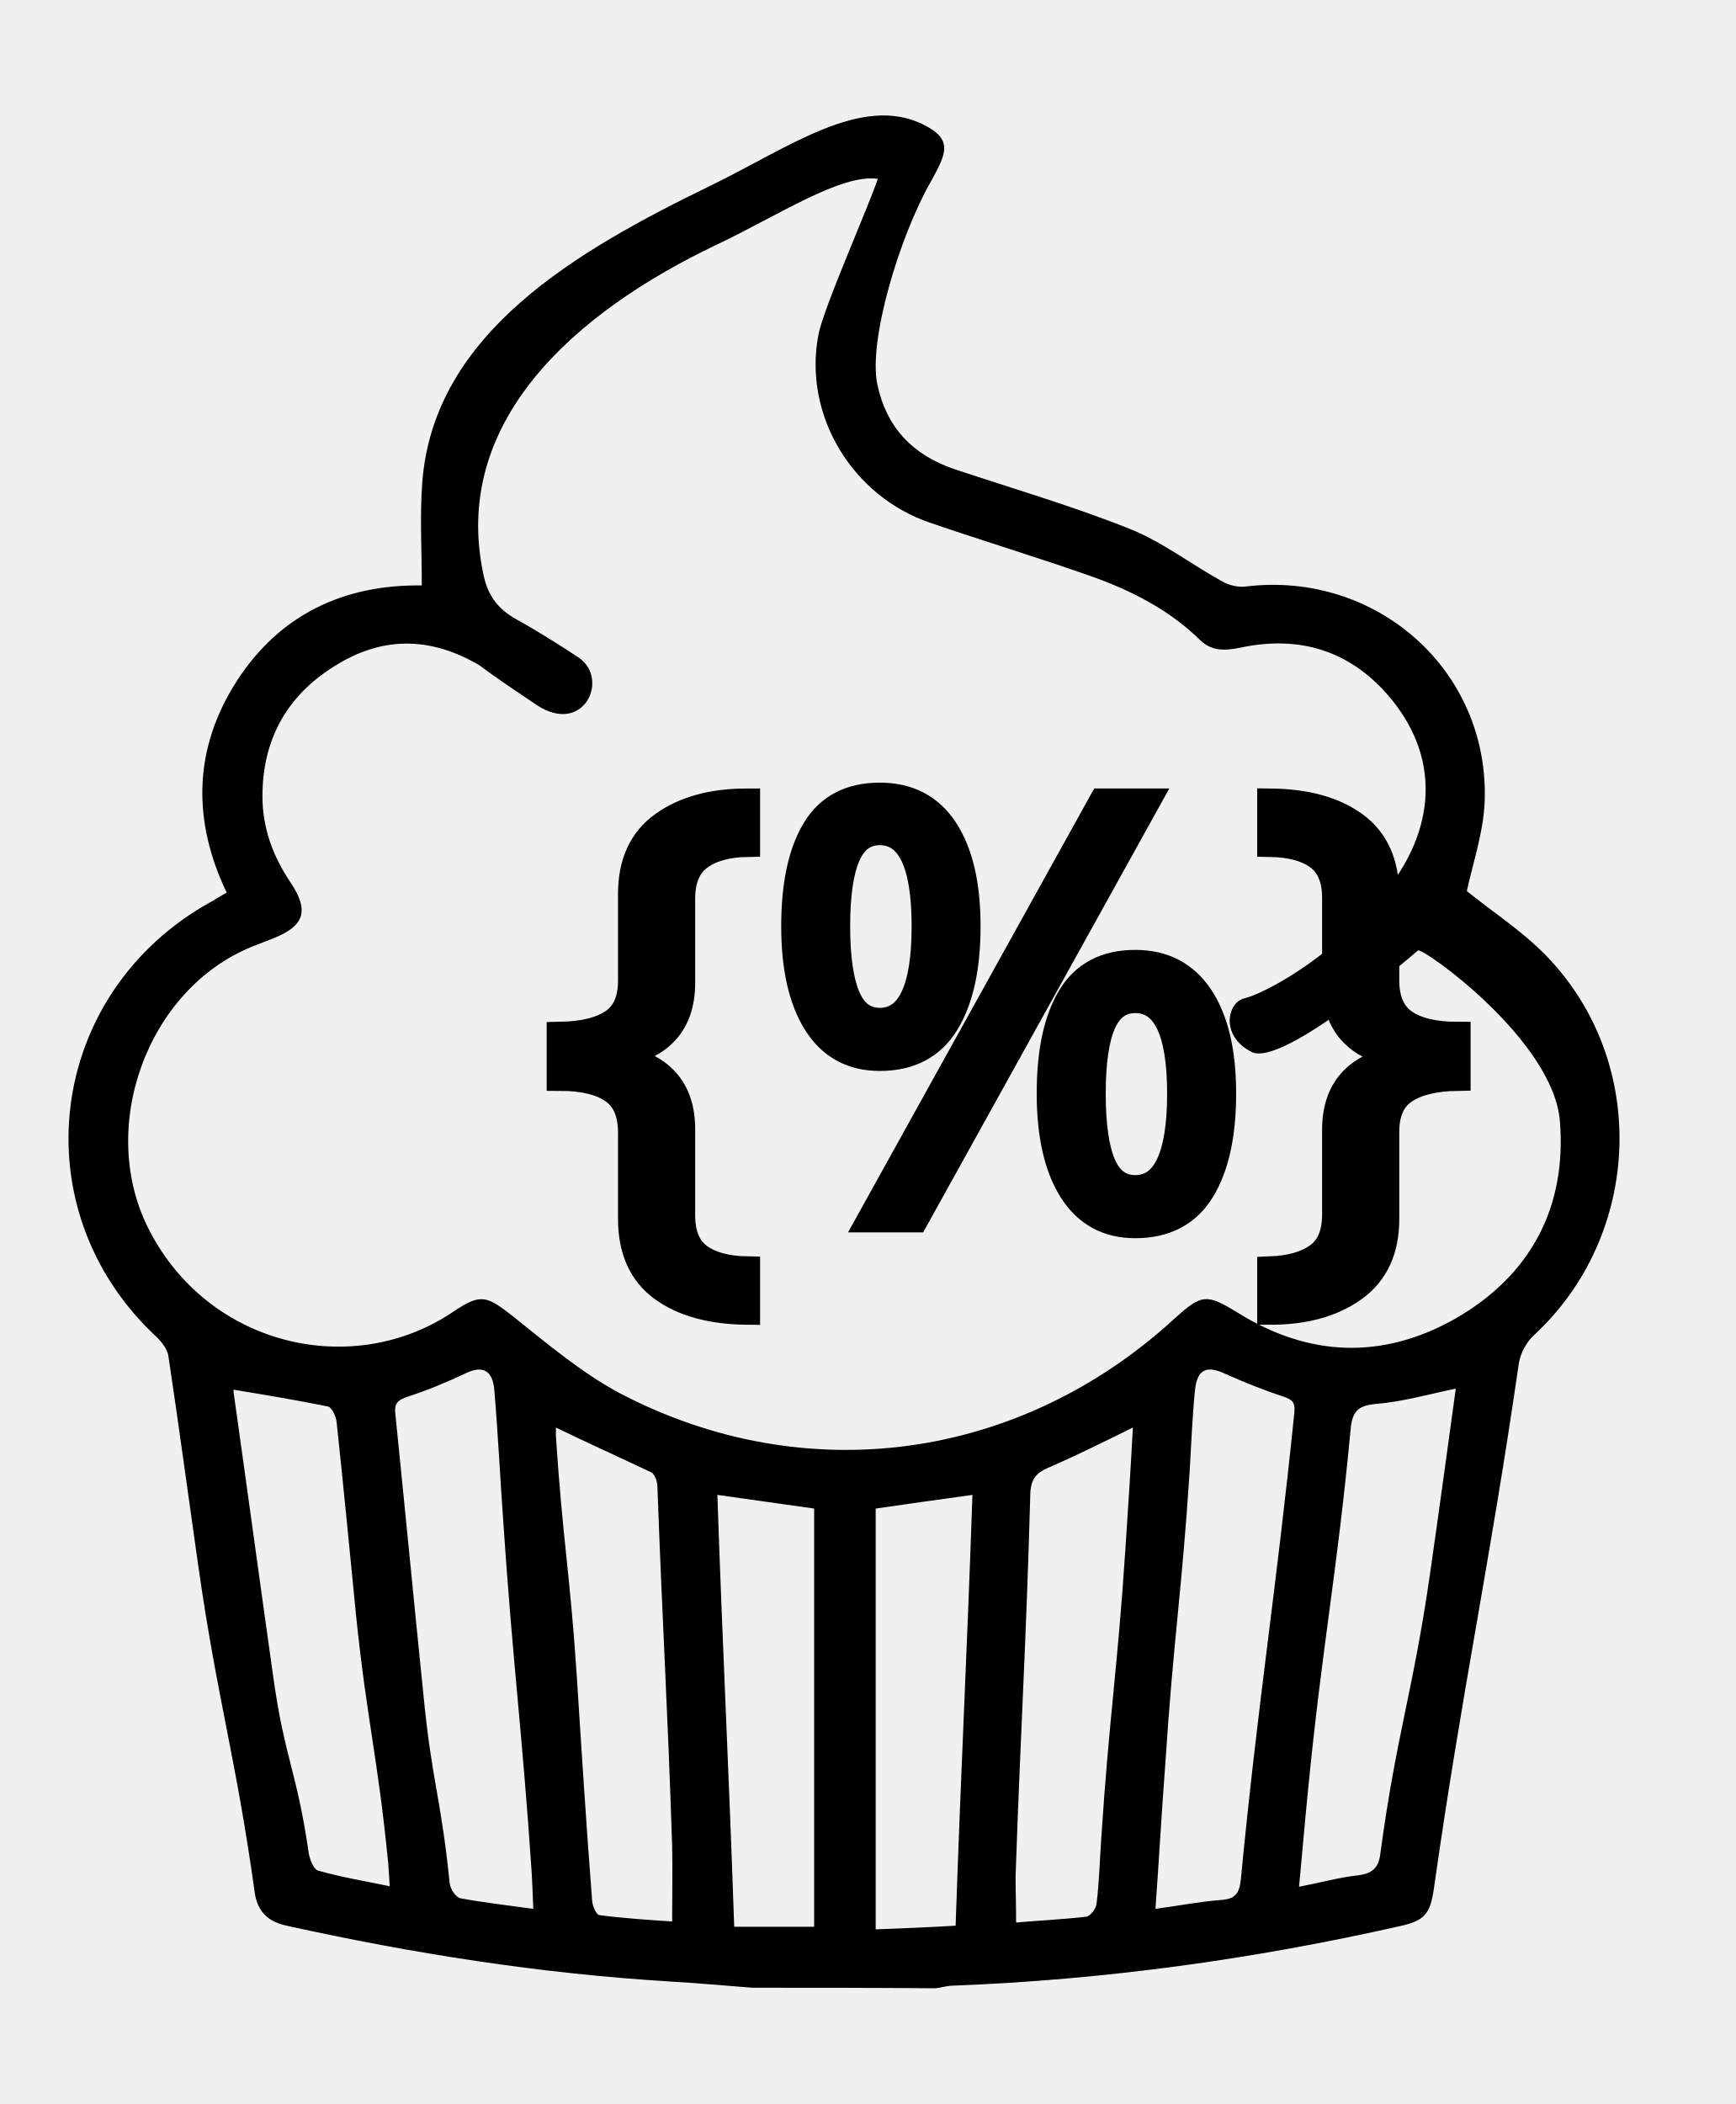
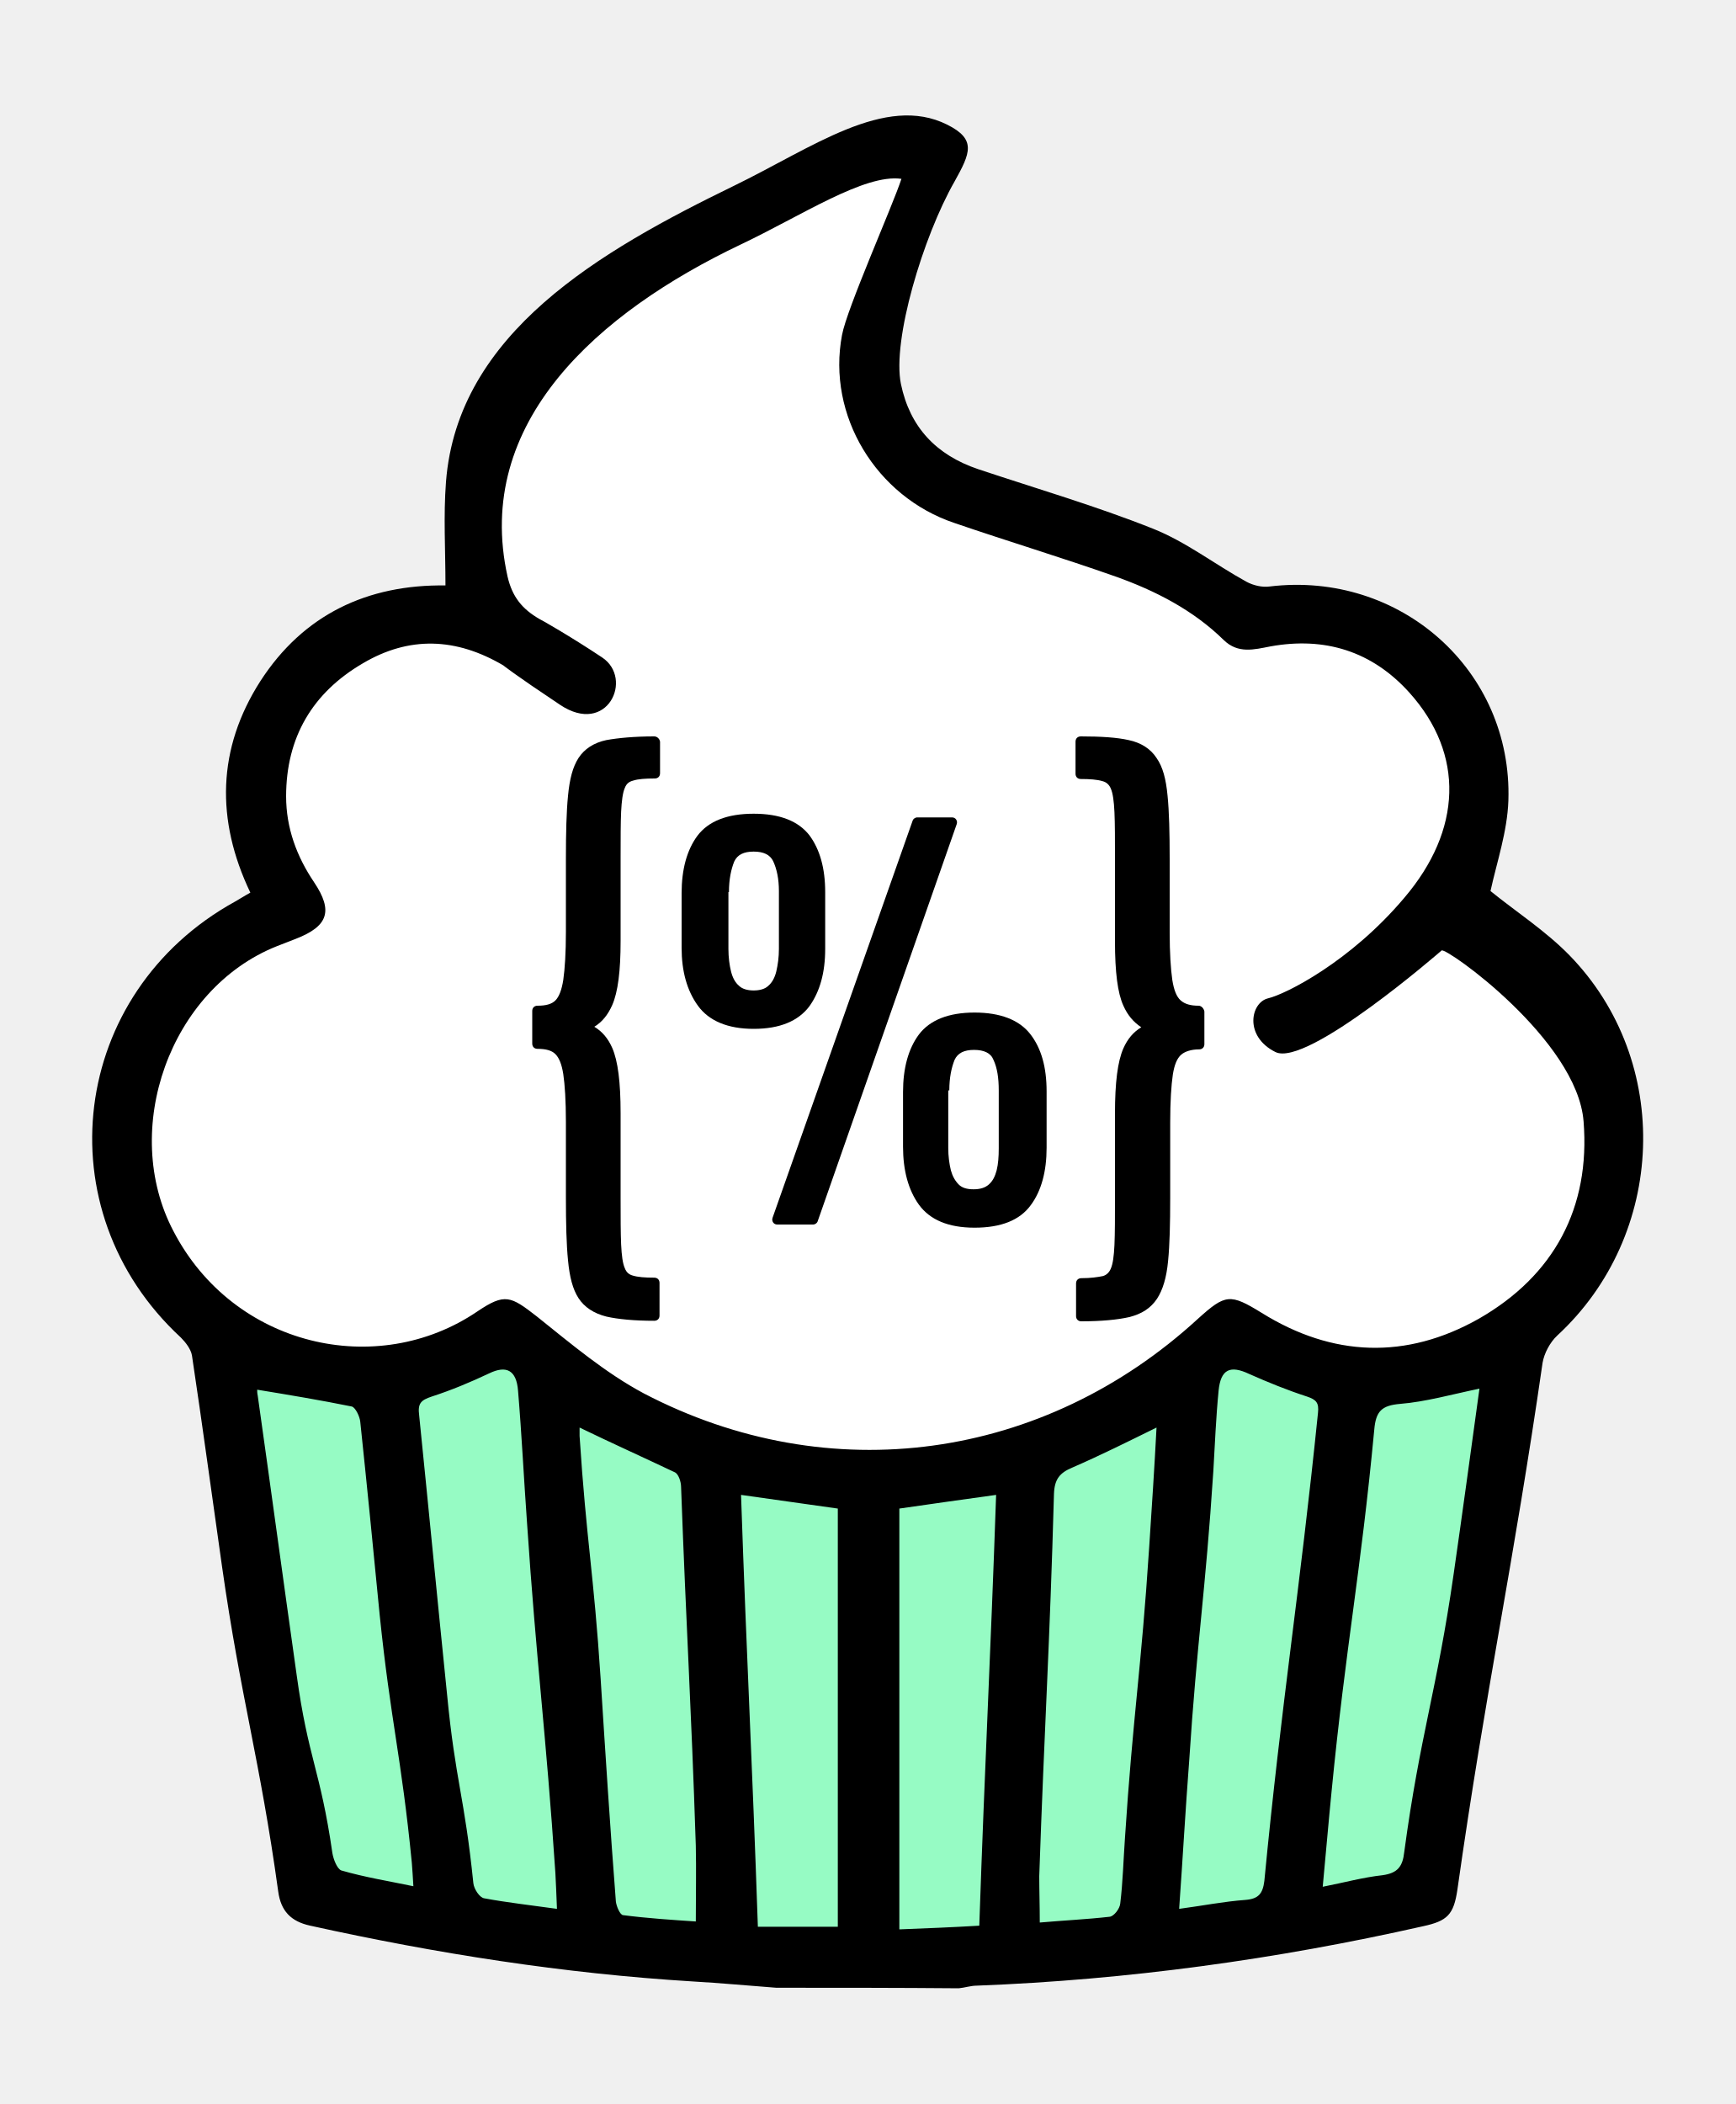
<svg xmlns="http://www.w3.org/2000/svg" version="1.1" id="Layer_1" x="0px" y="0px" viewBox="0 0 330 400" style="enable-background:new 0 0 330 400;" xml:space="preserve">
  <style type="text/css">
- 	.st0{stroke:#000000;stroke-width:5;stroke-miterlimit:10;}
- 	.st1{font-family:'JandaQuirkygirl';}
- 	.st2{font-size:111.181px;}
+ 	.st0{fill:#96FBC4;}
+ 	.st1{fill:#FFFFFF;}
</style>
+   <polygon class="st0" points="55,340 42.4,255.7 70,261.7 96,255.7 132.4,275.6 165.1,281.4 192.1,276.9 233.7,254.1 255.9,260.4   279.7,260.4 288.2,254.1 270.8,358.7 207.4,370.8 150.1,373.4 105.9,369.5 61.5,361.6 " />
+   <path class="st1" d="M114.5,125c6,4,1,15-8,9s-10.8-7.5-10.8-7.5c-9-5.3-17.9-5.6-26.7-0.4c-9.6,5.6-14.6,14.1-14.6,25.3  c0,6,2,11.4,5.3,16.3c3.7,5.5,2.7,8.4-3.5,10.8c-1.2,0.5-2.4,0.9-3.6,1.4C32.3,188,22.8,214.8,33,234.1  c11.4,21.9,38.7,28.2,57.8,15.2c5.2-3.5,6.3-2.9,11.3,1c6.5,5.2,13,10.7,20.3,14.6c35.4,18.5,76.1,12.7,105.4-14.2  c5.2-4.7,6.1-4.8,12.1-1.1c13.5,8.4,27.5,8.9,41.3,1.1c14.3-8.2,21.2-21.1,19.9-37.5c-1.2-15.5-26.2-33.2-27-32.5  c0,0-25.6,22.3-31.6,19.3s-4.7-9.4-1.4-10.2c3.4-0.8,15.7-7,25.9-19.1c11-12.9,11.5-27.3,1-39c-7.1-7.9-16.1-10.7-26.5-8.8  c-3.1,0.6-6.1,1.4-8.8-1.2c-5.8-5.7-13-9.4-20.6-12.1c-10.2-3.6-20.5-6.7-30.7-10.2c-14.8-5-24.2-20.4-21.3-35.7  c0.9-5,9.6-24.5,11.3-29.7c-7-1-19,7-30.6,12.5C113.7,59.4,90,80.3,96.5,109.6c0.9,3.9,2.8,6.2,6.1,8.1  C102.7,117.7,108.5,121,114.5,125z" />
  <g id="ULkYWe.tif">
    <g>
-       <path d="M143.1,377.9c-5.3-0.4-10.6-0.9-15.9-1.2c-24.5-1.5-48.7-5.3-72.7-10.6c-3.7-0.8-5.6-2.8-6.1-6.5    c-3.5-25.3-7.1-36.6-10.7-61.9c-1.9-13.3-3.7-26.7-5.7-40c-0.2-1.2-1.2-2.5-2.1-3.4c-26.3-24.3-21.1-65.6,10.3-82.9    c0.9-0.5,1.8-1.1,2.9-1.7c-6.6-13.8-6.3-27.4,1.9-40.2c8.2-12.7,20.4-18.4,35.2-18.2c0-6.8-0.4-13.2,0.1-19.7    c2.2-28.3,29.3-43.9,54.8-56.3c14.8-7.2,28.7-17.5,40.5-11.6c5.6,2.8,4.4,5.4,1.4,10.8C171,45,165.1,64.7,166.8,73    c1.7,8.2,6.7,13.5,14.7,16.2c11.1,3.7,22.4,7,33.2,11.3c6.3,2.5,11.8,6.8,17.8,10.1c1.3,0.7,3,1.1,4.4,0.9    c24.8-3,46.2,15.9,45.4,40.7c-0.2,5.9-2.2,11.7-3.4,17.2c4.8,3.9,10.4,7.5,15,12.2c19.7,20.2,18.4,53.2-2.3,72.3    c-1.4,1.3-2.5,3.4-2.8,5.2c-5.5,38.1-10.8,62.1-16.2,100.2c-0.7,4.7-1.9,5.9-6.5,6.9c-27.9,6.3-56.2,10.2-84.9,11.3    c-1.1,0-2.3,0.4-3.4,0.5C166.4,377.9,154.8,377.9,143.1,377.9z M110,125c6,4,1,15-8,9s-10.8-7.5-10.8-7.5    c-9-5.3-17.9-5.6-26.7-0.4c-9.6,5.6-14.6,14.1-14.6,25.3c0,6,2,11.4,5.3,16.3c3.7,5.5,2.7,8.4-3.5,10.8c-1.2,0.5-2.4,0.9-3.6,1.4    c-20.3,8.1-29.8,34.9-19.6,54.2c11.4,21.9,38.7,28.2,57.8,15.2c5.2-3.5,6.3-2.9,11.3,1c6.5,5.2,13,10.7,20.3,14.6    c35.4,18.5,76.1,12.7,105.4-14.2c5.2-4.7,6.1-4.8,12.1-1.1c13.5,8.4,27.5,8.9,41.3,1.1c14.3-8.2,21.2-21.1,19.9-37.5    c-1.2-15.5-26.2-33.2-27-32.5c0,0-25.6,22.3-31.6,19.3s-4.7-9.4-1.4-10.2c3.4-0.8,15.7-7,25.9-19.1c11-12.9,11.5-27.3,1-39    c-7.1-7.9-16.1-10.7-26.5-8.8c-3.1,0.6-6.1,1.4-8.8-1.2c-5.8-5.7-13-9.4-20.6-12.1c-10.2-3.6-20.5-6.7-30.7-10.2    c-14.8-5-24.2-20.4-21.3-35.7c0.9-5,9.6-24.5,11.3-29.7c-7-1-19,7-30.6,12.5c-27.1,12.9-50.8,33.8-44.3,63.1    c0.9,3.9,2.8,6.2,6.1,8.1C98.2,117.7,104,121,110,125z M101.4,362.9c-0.1-2.7-0.2-4.8-0.3-6.8c-1.8-26.9-3.6-39.8-5.4-66.7    c-0.6-8.3-1-16.7-1.7-25c-0.3-3.9-2.2-4.9-5.5-3.3c-3.6,1.7-7.2,3.2-10.9,4.4c-2.1,0.7-2.7,1.3-2.4,3.6c1.8,17.7,3.5,35.4,5.3,53    c1.6,16.6,3.3,19.3,5,35.9c0.1,1.1,1.2,2.8,2.1,2.9C91.9,361.7,96.4,362.2,101.4,362.9z M219.7,362.9c4.5-0.6,8.5-1.4,12.6-1.7    c2.5-0.2,3.3-1.2,3.6-3.6c3.3-34.3,6.7-54.7,10.2-89c0.2-1.9-0.3-2.5-2.1-3.1c-3.7-1.2-7.4-2.7-11-4.3c-3.6-1.7-5.4-0.9-5.8,3.2    c-0.5,5.1-0.7,10.2-1,15.3c-1.5,23.1-3.1,32.1-4.6,55.2C220.9,344,220.4,353.1,219.7,362.9z M74.1,358.6c-0.1-1.8-0.2-3.2-0.3-4.5    c-2-20.3-4-26.7-6.1-47c-1.2-12.3-2.4-24.5-3.7-36.8c-0.1-1-0.9-2.7-1.6-2.9c-5.9-1.2-11.9-2.2-18-3.2c0,0.2,0,0.7,0.1,1.1    c2.5,17.7,4.9,35.4,7.4,53.1c2.2,16,4.5,18,6.8,33.9c0.2,1.2,0.9,3,1.7,3.3C64.9,356.9,69.3,357.6,74.1,358.6z M105.7,271.4    c0,0.7,0,1.2,0,1.6c1.3,20,2.7,26.1,4,46.1c0.9,14.1,1.8,28.3,2.9,42.4c0.1,0.9,0.8,2.6,1.4,2.6c4.7,0.6,9.3,0.9,13.8,1.2    c0-5.2,0.1-9.8,0-14.4c-0.9-27.4-1.8-40.8-2.8-68.2c0-1-0.5-2.5-1.2-2.8C117.9,277.1,111.9,274.4,105.7,271.4z M193.2,365.5    c4.5-0.4,8.9-0.6,13.3-1.1c0.8-0.1,1.9-1.5,2-2.5c0.5-4.1,0.6-8.3,0.9-12.5c1.5-23.1,3.1-32.1,4.6-55.2c0.5-7.6,1-15.1,1.4-22.8    c-5.5,2.7-10.7,5.3-16,7.6c-2.4,1-3.4,2.2-3.5,5c-0.8,28.9-1.8,43.8-2.8,72.7C193.1,359.4,193.2,362.2,193.2,365.5z M276.8,264    c-5.3,1.1-10.2,2.5-15.1,2.9c-3.5,0.3-4.6,1.4-4.9,4.9c-2.6,27.5-5.4,41-8.1,68.6c-0.6,6-1.1,12-1.7,18.3    c4.1-0.8,7.7-1.8,11.4-2.2c2.8-0.4,3.8-1.6,4.1-4.4c3-22.3,6.2-30.6,9.4-52.9C273.6,287.4,275.2,275.6,276.8,264z M154.8,366.3    c0-31.2,0-48.3,0-79.5c-6.2-0.9-12.2-1.7-18.4-2.6c1.1,32.2,2.1,49.9,3.2,82.1C144.8,366.3,149.6,366.3,154.8,366.3z M166.5,286.8    c0,31.4,0,48.6,0,80c5.2-0.2,10.1-0.4,15.2-0.7c1.1-32.2,2.1-50,3.2-81.9C178.5,285.1,172.6,285.9,166.5,286.8z" />
+       <path d="M147.6,377.9c-5.3-0.4-10.6-0.9-15.9-1.2c-24.5-1.5-48.7-5.3-72.7-10.6c-3.7-0.8-5.6-2.8-6.1-6.5    c-3.5-25.3-7.1-36.6-10.7-61.9c-1.9-13.3-3.7-26.7-5.7-40c-0.2-1.2-1.2-2.5-2.1-3.4C8.1,230,13.3,188.7,44.7,171.4    c0.9-0.5,1.8-1.1,2.9-1.7c-6.6-13.8-6.3-27.4,1.9-40.2c8.2-12.7,20.4-18.4,35.2-18.2c0-6.8-0.4-13.2,0.1-19.7    c2.2-28.3,29.3-43.9,54.8-56.3c14.8-7.2,28.7-17.5,40.5-11.6c5.6,2.8,4.4,5.4,1.4,10.8c-6,10.5-11.9,30.2-10.2,38.5    c1.7,8.2,6.7,13.5,14.7,16.2c11.1,3.7,22.4,7,33.2,11.3c6.3,2.5,11.8,6.8,17.8,10.1c1.3,0.7,3,1.1,4.4,0.9    c24.8-3,46.2,15.9,45.4,40.7c-0.2,5.9-2.2,11.7-3.4,17.2c4.8,3.9,10.4,7.5,15,12.2c19.7,20.2,18.4,53.2-2.3,72.3    c-1.4,1.3-2.5,3.4-2.8,5.2c-5.5,38.1-10.8,62.1-16.2,100.2c-0.7,4.7-1.9,5.9-6.5,6.9c-27.9,6.3-56.2,10.2-84.9,11.3    c-1.1,0-2.3,0.4-3.4,0.5C170.9,377.9,159.3,377.9,147.6,377.9z M114.5,125c6,4,1,15-8,9s-10.8-7.5-10.8-7.5    c-9-5.3-17.9-5.6-26.7-0.4c-9.6,5.6-14.6,14.1-14.6,25.3c0,6,2,11.4,5.3,16.3c3.7,5.5,2.7,8.4-3.5,10.8c-1.2,0.5-2.4,0.9-3.6,1.4    C32.3,188,22.8,214.8,33,234.1c11.4,21.9,38.7,28.2,57.8,15.2c5.2-3.5,6.3-2.9,11.3,1c6.5,5.2,13,10.7,20.3,14.6    c35.4,18.5,76.1,12.7,105.4-14.2c5.2-4.7,6.1-4.8,12.1-1.1c13.5,8.4,27.5,8.9,41.3,1.1c14.3-8.2,21.2-21.1,19.9-37.5    c-1.2-15.5-26.2-33.2-27-32.5c0,0-25.6,22.3-31.6,19.3s-4.7-9.4-1.4-10.2c3.4-0.8,15.7-7,25.9-19.1c11-12.9,11.5-27.3,1-39    c-7.1-7.9-16.1-10.7-26.5-8.8c-3.1,0.6-6.1,1.4-8.8-1.2c-5.8-5.7-13-9.4-20.6-12.1c-10.2-3.6-20.5-6.7-30.7-10.2    c-14.8-5-24.2-20.4-21.3-35.7c0.9-5,9.6-24.5,11.3-29.7c-7-1-19,7-30.6,12.5C113.7,59.4,90,80.3,96.5,109.6    c0.9,3.9,2.8,6.2,6.1,8.1C102.7,117.7,108.5,121,114.5,125z M105.9,362.9c-0.1-2.7-0.2-4.8-0.3-6.8c-1.8-26.9-3.6-39.8-5.4-66.7    c-0.6-8.3-1-16.7-1.7-25c-0.3-3.9-2.2-4.9-5.5-3.3c-3.6,1.7-7.2,3.2-10.9,4.4c-2.1,0.7-2.7,1.3-2.4,3.6c1.8,17.7,3.5,35.4,5.3,53    c1.6,16.6,3.3,19.3,5,35.9c0.1,1.1,1.2,2.8,2.1,2.9C96.4,361.7,100.9,362.2,105.9,362.9z M224.2,362.9c4.5-0.6,8.5-1.4,12.6-1.7    c2.5-0.2,3.3-1.2,3.6-3.6c3.3-34.3,6.7-54.7,10.2-89c0.2-1.9-0.3-2.5-2.1-3.1c-3.7-1.2-7.4-2.7-11-4.3c-3.6-1.7-5.4-0.9-5.8,3.2    c-0.5,5.1-0.7,10.2-1,15.3c-1.5,23.1-3.1,32.1-4.6,55.2C225.4,344,224.9,353.1,224.2,362.9z M78.6,358.6c-0.1-1.8-0.2-3.2-0.3-4.5    c-2-20.3-4-26.7-6.1-47c-1.2-12.3-2.4-24.5-3.7-36.8c-0.1-1-0.9-2.7-1.6-2.9c-5.9-1.2-11.9-2.2-18-3.2c0,0.2,0,0.7,0.1,1.1    c2.5,17.7,4.9,35.4,7.4,53.1c2.2,16,4.5,18,6.8,33.9c0.2,1.2,0.9,3,1.7,3.3C69.4,356.9,73.8,357.6,78.6,358.6z M110.2,271.4    c0,0.7,0,1.2,0,1.6c1.3,20,2.7,26.1,4,46.1c0.9,14.1,1.8,28.3,2.9,42.4c0.1,0.9,0.8,2.6,1.4,2.6c4.7,0.6,9.3,0.9,13.8,1.2    c0-5.2,0.1-9.8,0-14.4c-0.9-27.4-1.8-40.8-2.8-68.2c0-1-0.5-2.5-1.2-2.8C122.4,277.1,116.4,274.4,110.2,271.4z M197.7,365.5    c4.5-0.4,8.9-0.6,13.3-1.1c0.8-0.1,1.9-1.5,2-2.5c0.5-4.1,0.6-8.3,0.9-12.5c1.5-23.1,3.1-32.1,4.6-55.2c0.5-7.6,1-15.1,1.4-22.8    c-5.5,2.7-10.7,5.3-16,7.6c-2.4,1-3.4,2.2-3.5,5c-0.8,28.9-1.8,43.8-2.8,72.7C197.6,359.4,197.7,362.2,197.7,365.5z M281.3,264    c-5.3,1.1-10.2,2.5-15.1,2.9c-3.5,0.3-4.6,1.4-4.9,4.9c-2.6,27.5-5.4,41-8.1,68.6c-0.6,6-1.1,12-1.7,18.3    c4.1-0.8,7.7-1.8,11.4-2.2c2.8-0.4,3.8-1.6,4.1-4.4c3-22.3,6.2-30.6,9.4-52.9C278.1,287.4,279.7,275.6,281.3,264z M159.3,366.3    c0-31.2,0-48.3,0-79.5c-6.2-0.9-12.2-1.7-18.4-2.6c1.1,32.2,2.1,49.9,3.2,82.1C149.3,366.3,154.1,366.3,159.3,366.3z M171,286.8    c0,31.4,0,48.6,0,80c5.2-0.2,10.1-0.4,15.2-0.7c1.1-32.2,2.1-50,3.2-81.9C183,285.1,177.1,285.9,171,286.8z" />
    </g>
  </g>
-   <text transform="matrix(1 0 0 1 103.335 231.792)" class="st0 st1 st2">{%}</text>
+   <g>
+     <path d="M124.4,140c-3.8,0-6.9,0.3-9.1,0.7c-2.4,0.5-4.2,1.7-5.3,3.4c-1.1,1.7-1.7,4-2,7.2c-0.3,3-0.4,7-0.4,12v13.9   c0,3.9-0.2,7-0.5,9.1c-0.3,1.9-0.8,3.2-1.5,3.9c-0.7,0.7-1.8,1-3.4,1c-0.6,0-1,0.4-1,1v6.2c0,0.6,0.4,1,1,1c1.6,0,2.7,0.3,3.4,1   c0.7,0.7,1.2,1.9,1.5,3.8c0.3,2,0.5,5.1,0.5,9.1v14.3c0,5,0.1,9,0.4,12c0.3,3.2,0.9,5.5,2,7.2c1.1,1.7,2.9,2.9,5.3,3.5   c2.2,0.5,5.3,0.8,9.1,0.8c0.6,0,1-0.4,1-1v-6.2c0-0.6-0.4-1-1-1c-1.8,0-3.1-0.1-4.1-0.4c-0.7-0.2-1.2-0.6-1.5-1.4   c-0.4-0.9-0.6-2.4-0.7-4.5c-0.1-2.2-0.1-5.2-0.1-9v-16c0-5.8-0.5-9.9-1.6-12.4c-0.8-1.8-1.9-3.1-3.4-4c1.5-0.9,2.6-2.3,3.4-4.1   c1.1-2.5,1.6-6.5,1.6-12.2v-15.7c0-3.8,0-6.8,0.1-8.9c0.1-2,0.3-3.6,0.7-4.5c0.3-0.8,0.8-1.2,1.6-1.4c0.9-0.3,2.3-0.4,4.1-0.4   c0.6,0,1-0.4,1-1V141C125.4,140.4,124.9,140,124.4,140z" />
+     <path d="M153.9,191.3c2-2.8,3-6.4,3-10.9v-10.8c0-4.5-1-8.1-3-10.8c-2.1-2.7-5.6-4.1-10.6-4.1c-5,0-8.6,1.4-10.7,4.2   c-2,2.7-3,6.4-3,10.9v10.4c0,4.4,1,8.1,3.1,11c2.1,2.9,5.7,4.4,10.6,4.4C148.3,195.6,151.8,194.1,153.9,191.3z M138.6,169.6   c0-2.4,0.4-4.3,1-5.8c0.6-1.3,1.8-1.9,3.7-1.9c1.9,0,3.1,0.6,3.7,1.8c0.7,1.5,1.1,3.4,1.1,5.7v11c0,1.6-0.2,3-0.5,4.3   c-0.3,1.2-0.8,2.1-1.5,2.7c-0.6,0.6-1.6,0.9-2.8,0.9s-2.2-0.3-2.8-0.9c-0.7-0.6-1.2-1.5-1.5-2.7c-0.3-1.2-0.5-2.7-0.5-4.3V169.6z" />
+     <path d="M185.3,192.5c-4.9,0-8.5,1.4-10.6,4.2c-2,2.7-3,6.4-3,10.9V218c0,4.5,1,8.2,3,11c2.1,2.9,5.6,4.4,10.6,4.4   c5,0,8.6-1.4,10.7-4.3c2-2.7,3-6.4,3-10.9v-10.7c0-4.6-1-8.2-3.1-10.9C193.8,193.9,190.2,192.5,185.3,192.5z M180.5,207.3   c0-2.4,0.4-4.3,1-5.8c0.6-1.3,1.8-1.9,3.7-1.9c1.9,0,3.2,0.6,3.7,1.9c0.7,1.5,1,3.4,1,5.8v11c0,1.6-0.1,3-0.4,4.2   c-0.3,1.1-0.7,2-1.5,2.7c-0.7,0.6-1.6,0.9-2.9,0.9c-1.3,0-2.2-0.3-2.8-0.9c-0.7-0.7-1.2-1.6-1.5-2.7c-0.3-1.2-0.5-2.7-0.5-4.2   V207.3z" />
+     <path d="M181.8,155.8c-0.2-0.3-0.5-0.4-0.8-0.4h-6.6c-0.4,0-0.8,0.3-0.9,0.7l-26.6,75.4c-0.1,0.3-0.1,0.6,0.1,0.9   c0.2,0.3,0.5,0.4,0.8,0.4h6.8c0.4,0,0.8-0.3,0.9-0.7l26.4-75.4C182,156.4,182,156.1,181.8,155.8z" />
+     <path d="M227.9,191.2c-1.5,0-2.6-0.3-3.4-1c-0.8-0.7-1.3-2-1.6-3.9c-0.3-2.1-0.5-5.1-0.5-9.1v-13.9c0-5-0.1-9-0.4-12   c-0.3-3.2-0.9-5.5-2.1-7.2c-1.1-1.7-2.9-2.9-5.3-3.4c-2.2-0.5-5.2-0.7-9.1-0.7c-0.6,0-1,0.4-1,1v6.1c0,0.6,0.4,1,1,1   c1.7,0,3.1,0.1,4.1,0.4c0.8,0.2,1.3,0.7,1.6,1.4c0.4,0.9,0.6,2.4,0.7,4.5c0.1,2.2,0.1,5.2,0.1,8.9V179c0,5.8,0.5,9.8,1.6,12.2   c0.8,1.8,1.9,3.1,3.4,4.1c-1.5,0.9-2.6,2.2-3.4,4c-1.1,2.5-1.6,6.5-1.6,12.4v16c0,3.7,0,6.7-0.1,9c-0.1,2.1-0.3,3.6-0.7,4.5   c-0.3,0.7-0.8,1.2-1.5,1.4c-1,0.2-2.3,0.4-4.1,0.4c-0.6,0-1,0.4-1,1v6.2c0,0.6,0.4,1,1,1c3.8,0,6.9-0.3,9.1-0.8   c2.4-0.6,4.1-1.7,5.3-3.5c1.1-1.7,1.8-4,2.1-7.2c0.3-3,0.4-7,0.4-12v-14.3c0-4,0.2-7.1,0.5-9.1c0.3-1.9,0.8-3.1,1.6-3.8   c0.7-0.6,1.9-1,3.4-1c0.6,0,1-0.4,1-1v-6.2C228.9,191.7,228.4,191.2,227.9,191.2z" />
+   </g>
+   <rect x="-220" y="107" style="fill:none;" width="3" height="1" />
</svg>
